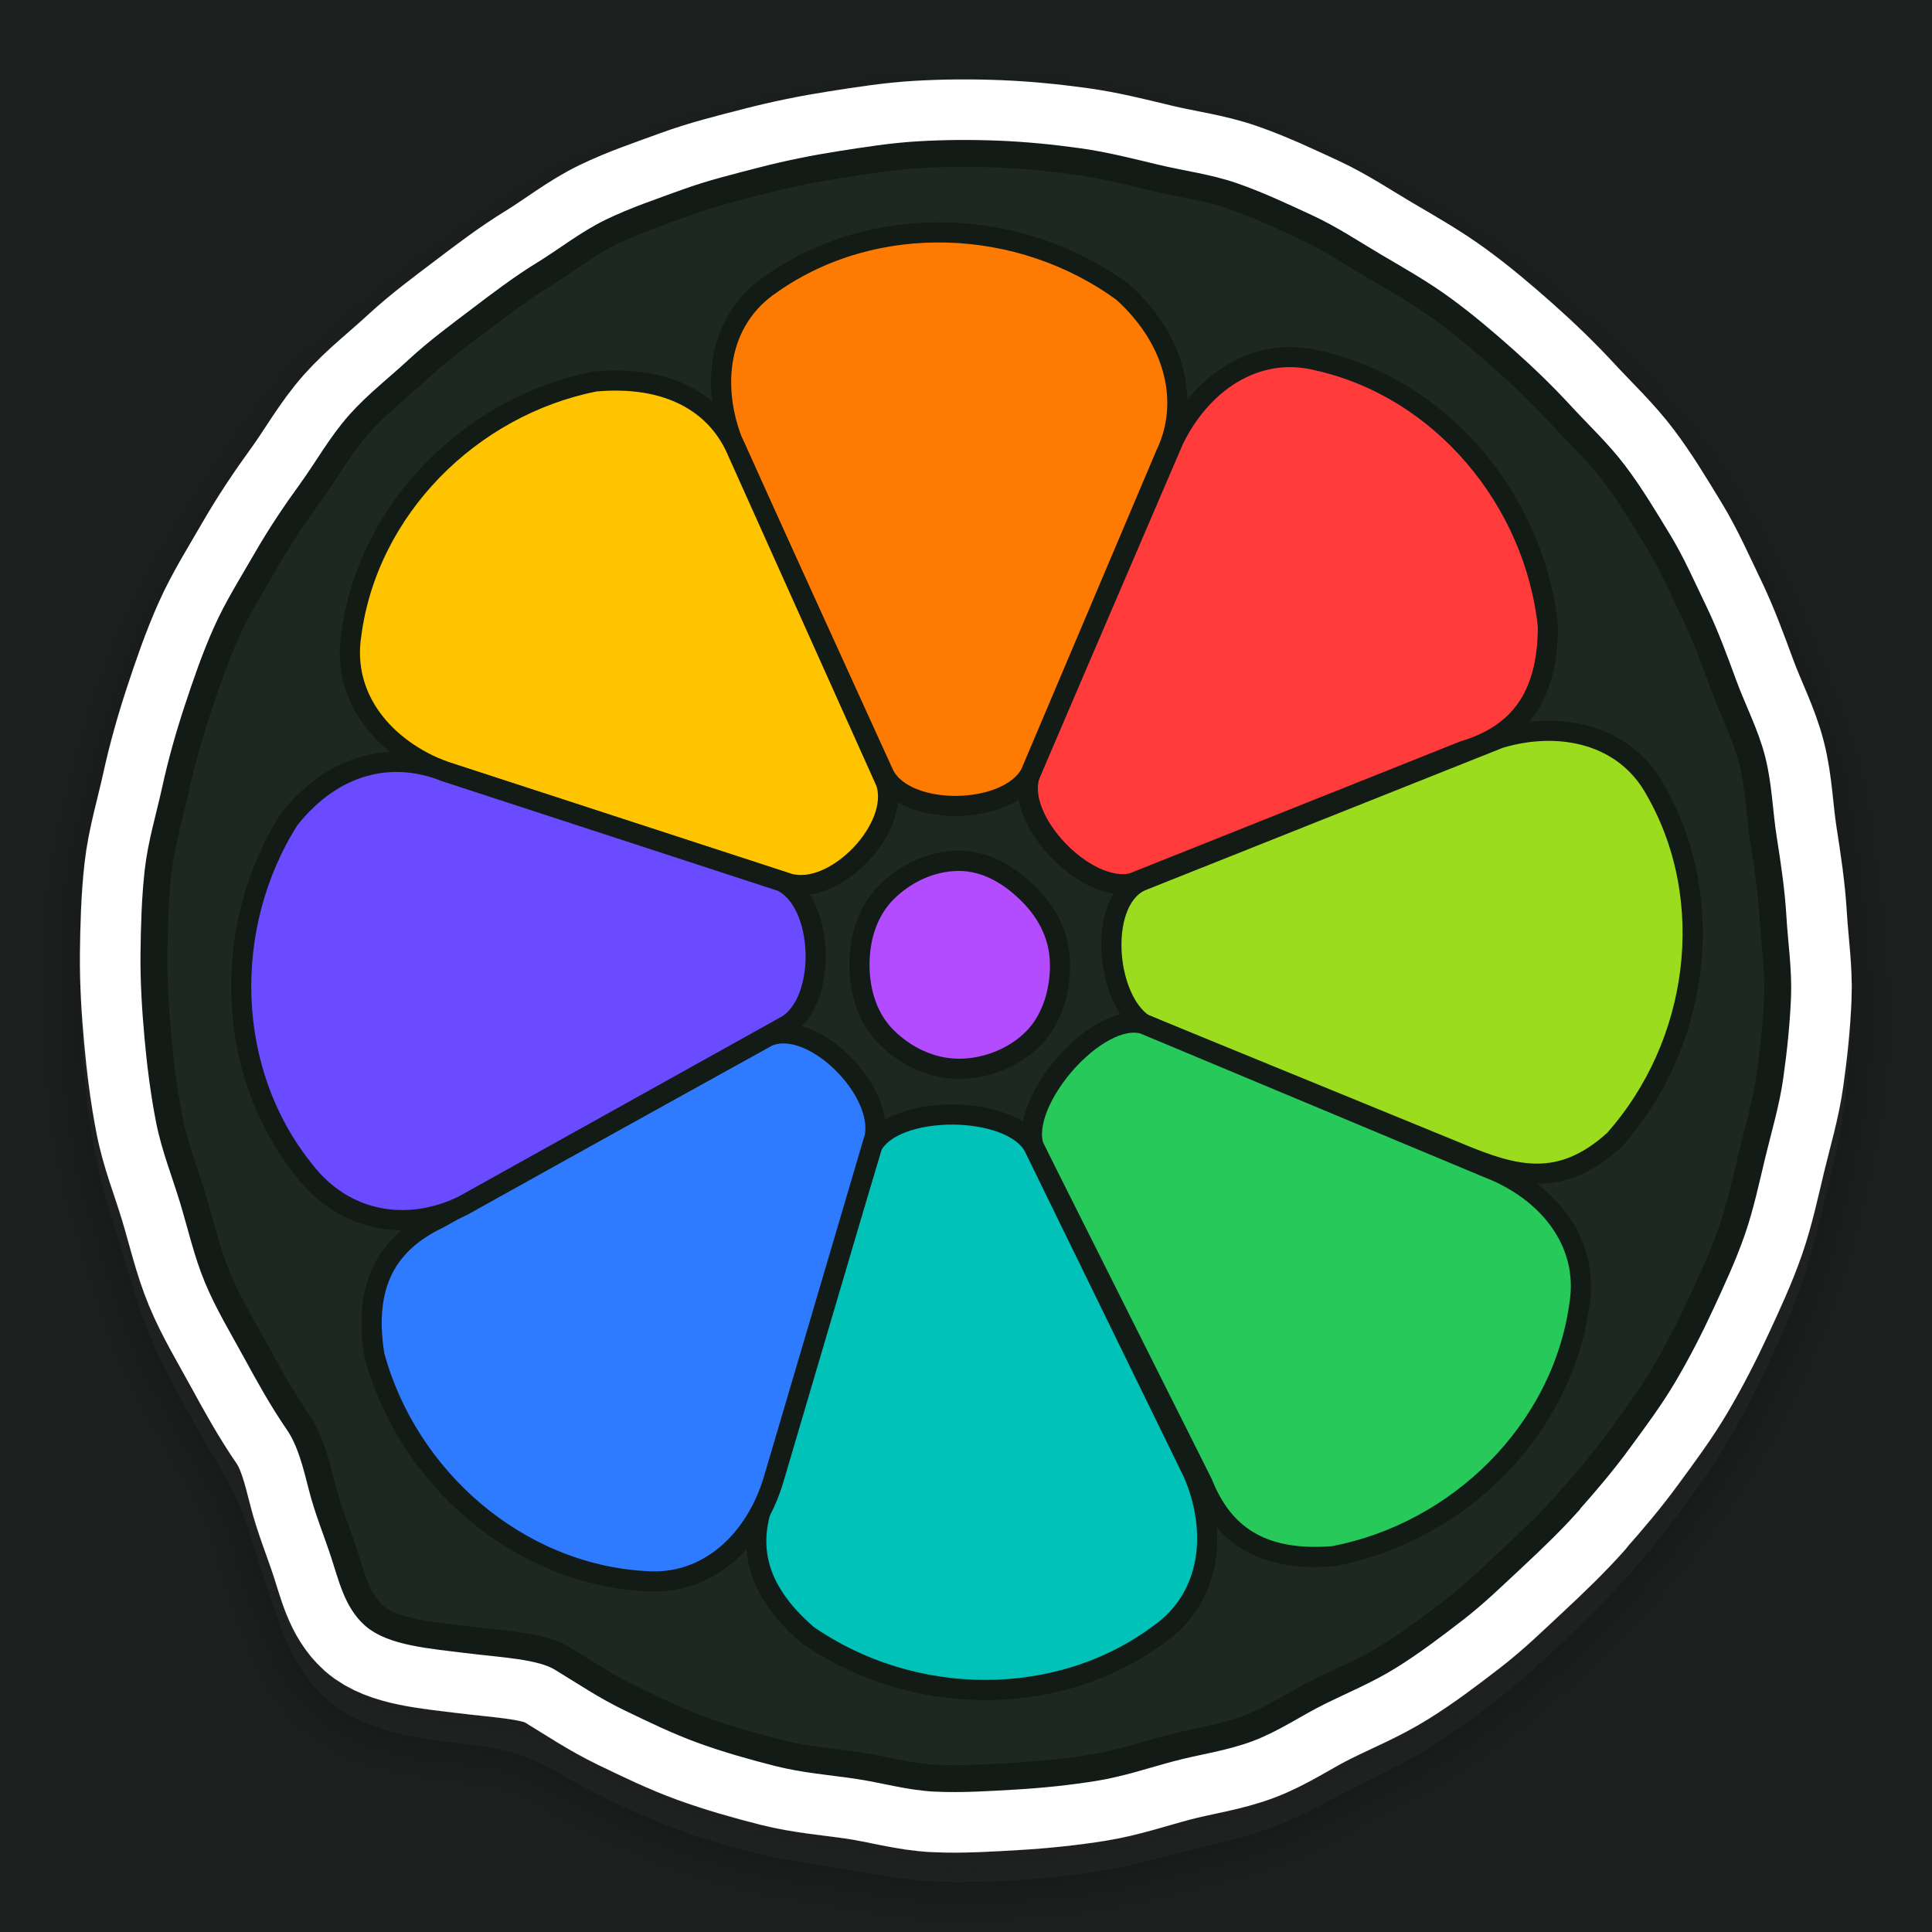
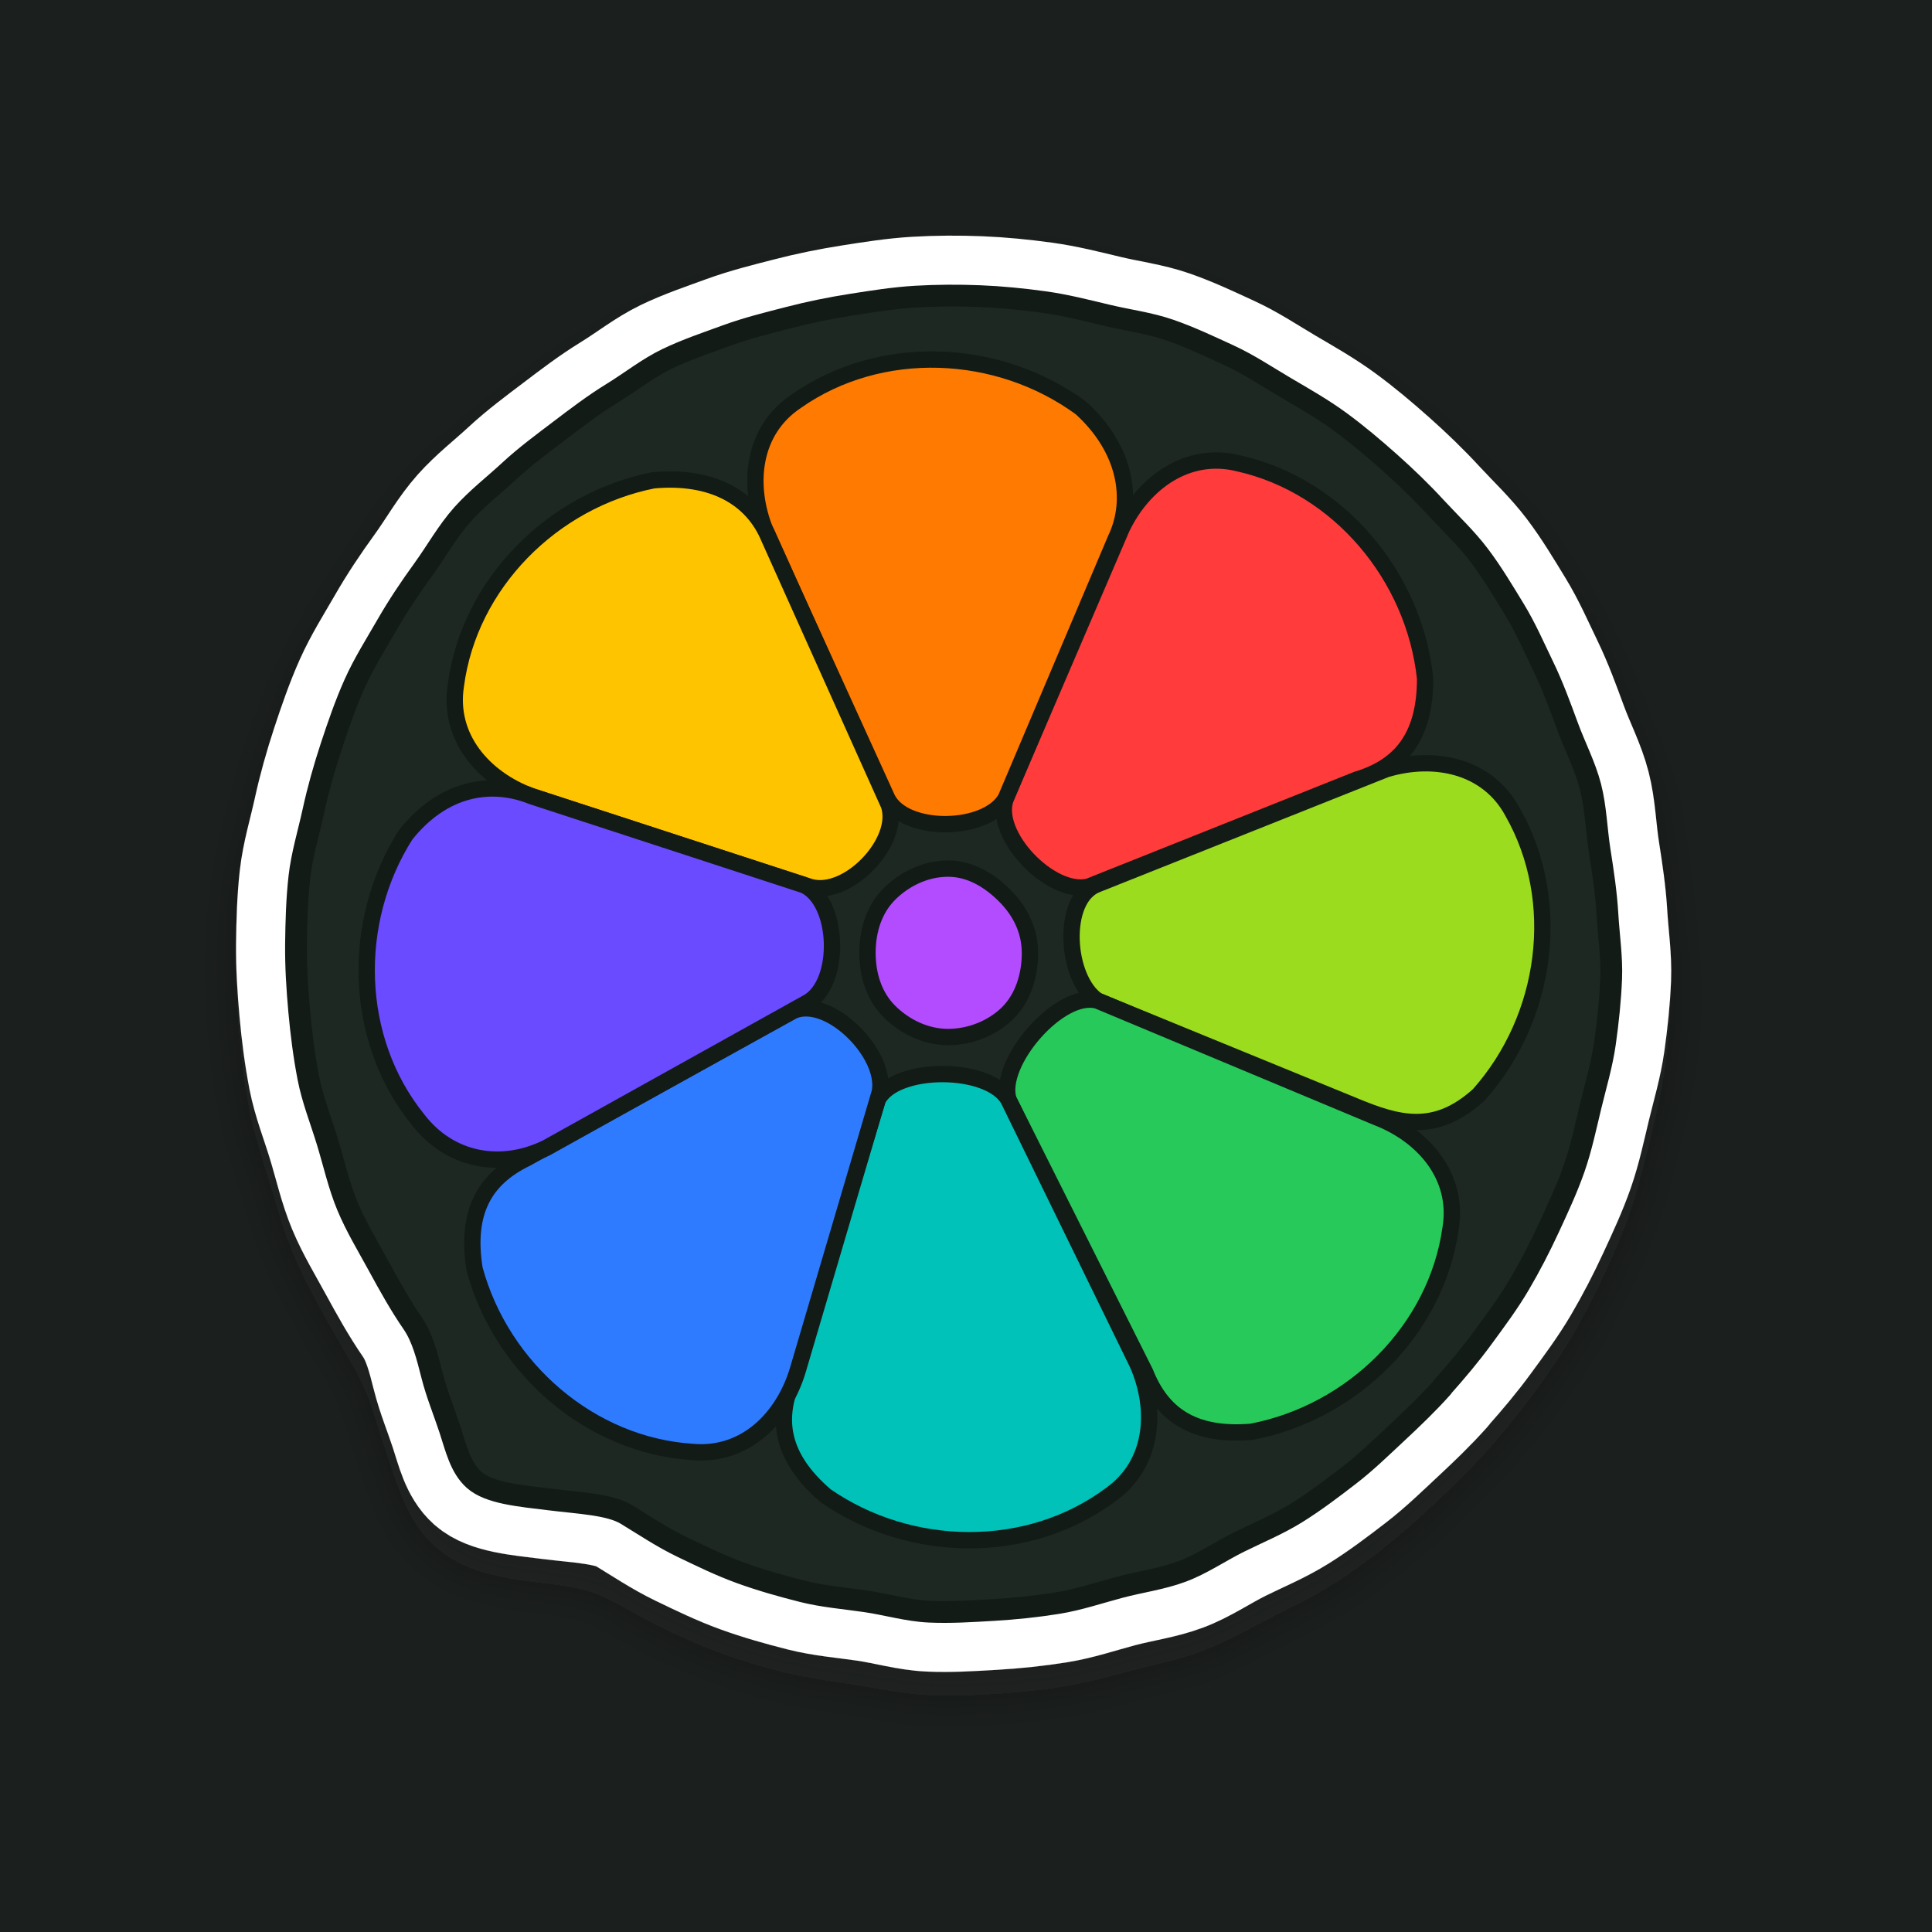
<svg xmlns="http://www.w3.org/2000/svg" width="1024" height="1024" viewBox="0 0 1024 1024">
  <defs>
    <filter id="sh" x="-20%" y="-20%" width="150%" height="150%">
      <feDropShadow dx="0" dy="16" stdDeviation="14" flood-color="#131b17" flood-opacity="0.28" />
    </filter>
  </defs>
  <rect width="1024" height="1024" fill="#1b1f1d" />
-   <g filter="url(#sh)">
-     <g transform="translate(74.50 74.20) scale(3.566)" stroke-linejoin="round">
-       <path d="M212.32,202.35C209.67,205.32,206.84,208.02,204,210.67C201.09,213.38,198.29,216.12,195.2,218.49C192.06,220.91,188.92,223.29,185.61,225.35C182.25,227.45,178.6,228.95,175.1,230.68C171.56,232.43,168.26,234.73,164.6,236.1C160.91,237.49,156.94,238,153.15,239.01C149.34,240.02,145.6,241.3,141.72,241.92C137.84,242.54,133.91,242.95,129.98,243.18C126.05,243.41,122.1,243.67,118.17,243.49C114.24,243.31,110.41,242.16,106.51,241.59C102.61,241.02,98.7,240.72,94.87,239.75C91.08,238.79,87.28,237.72,83.56,236.37C79.89,235.04,76.34,233.31,72.77,231.59C69.2,229.87,66,227.71,62.61,225.65C59.54,223.78,53.89,223.57,48.51,222.9C43.1,222.23,37.46,221.78,34.66,219.29C32.13,217.03,31.35,213.44,30.22,210.01C29.17,206.81,27.81,203.52,26.97,200.2C26.07,196.66,25.22,193.23,23.4,190.57C21.06,187.17,19.07,183.58,17.12,180C15.15,176.38,13,172.85,11.43,169.08C9.86,165.31,8.96,161.24,7.77,157.33C6.58,153.4,5.03,149.55,4.25,145.53C3.47,141.5,2.95,137.4,2.58,133.32C2.21,129.23,1.95,125.11,1.99,121.01C2.04,116.91,2.15,112.77,2.61,108.68C3.07,104.61,4.29,100.63,5.17,96.62C6.04,92.63,7.15,88.69,8.44,84.77C9.72,80.89,11.05,77.01,12.73,73.25C14.41,69.49,16.59,66.06,18.65,62.48C20.71,58.9,22.94,55.57,25.37,52.22C27.75,48.93,29.76,45.28,32.52,42.18C35.17,39.21,38.33,36.78,41.19,34.13C44.11,31.43,47.26,29.11,50.37,26.75C53.48,24.39,56.64,21.98,59.98,19.93C63.36,17.86,66.49,15.35,70.02,13.64C73.58,11.92,77.36,10.66,81.05,9.31C84.74,7.96,88.6,7.01,92.4,6.03C96.22,5.04,100.07,4.26,103.96,3.65C107.85,3.04,111.75,2.42,115.68,2.19C119.61,1.96,123.56,1.94,127.5,2.1C131.44,2.26,135.36,2.65,139.27,3.19C143.18,3.73,146.98,4.7,150.82,5.62C154.66,6.54,158.61,7.03,162.35,8.33C166.09,9.63,169.65,11.32,173.25,12.98C176.85,14.64,180.1,16.83,183.51,18.84C186.88,20.82,190.31,22.76,193.52,25.11C196.67,27.41,199.68,29.96,202.65,32.6C205.62,35.24,208.46,37.98,211.1,40.85C213.8,43.77,216.71,46.5,219.07,49.62C221.46,52.78,223.5,56.21,225.54,59.55C227.61,62.93,229.18,66.57,230.89,70.1C232.61,73.66,233.95,77.35,235.31,81.04C236.67,84.75,238.54,88.3,239.52,92.11C240.5,95.92,240.59,99.94,241.2,103.83C241.81,107.72,242.4,111.6,242.63,115.53C242.86,119.46,243.47,123.41,243.31,127.35C243.15,131.29,242.73,135.24,242.18,139.15C241.63,143.06,240.49,146.85,239.56,150.69C238.63,154.53,237.83,158.39,236.53,162.12C235.24,165.82,233.57,169.41,231.9,173.01C230.26,176.56,228.45,180.07,226.44,183.49C224.46,186.86,222.1,190.02,219.75,193.23C217.45,196.38,214.92,199.38,212.27,202.35L212.32,202.35Z" fill="#ffffff" stroke="#ffffff" stroke-width="22" />
-       <path d="M196.72,90.78L147.42,110.45C140.52,112.12,129.69,100.9,132.25,94.2L153.51,44.68C157.51,36.31,165.6,30.44,174.96,32.78C193.31,36.89,207.19,53.47,209.18,72.27C209.18,83.16,204.49,88.42,196.72,90.79L196.72,90.78Z" fill="#ffffff" stroke="#ffffff" stroke-width="22" />
-       <path d="M152.42,46.59L132.25,94.2C128.84,100.43,113.73,100.7,110.5,94.3L88.17,45.25C84.67,36.66,85.76,26.72,93.79,21.37C109.18,10.56,130.78,11.44,146.03,22.62C154.08,29.94,155.9,39.24,152.43,46.58L152.42,46.59Z" fill="#ffffff" stroke="#ffffff" stroke-width="22" />
-       <path d="M88.83,46.59L110.77,95.46C113.06,102.18,103.26,112.44,96.36,110.51L45.12,93.82C36.42,90.59,29.84,83.07,31.32,73.54C33.75,54.89,49.01,39.57,67.55,35.89C78.39,34.91,85.77,39.08,88.83,46.6L88.83,46.59Z" fill="#ffffff" stroke="#ffffff" stroke-width="22" />
-       <path d="M196.29,150.72L149.08,131.39C143.2,127.41,142.26,112.67,148.94,110.05L202.01,88.91C210.9,86.24,220.68,88.27,225.24,96.77C234.54,113.12,231.61,134.54,219.03,148.65C210.97,155.97,204.15,153.96,196.28,150.72L196.29,150.72Z" fill="#ffffff" stroke="#ffffff" stroke-width="22" />
-       <path d="M157.82,199.59L132.76,149.61C130.53,142.87,142.2,129.39,149.09,131.38L200.24,152.76C208.91,156.07,215.42,163.64,213.85,173.16C211.25,191.79,195.86,206.97,177.29,210.49C166.44,211.38,160.81,207.13,157.82,199.58L157.82,199.59Z" fill="#ffffff" stroke="#ffffff" stroke-width="22" />
-       <path d="M93.27,200.69L108.73,149.55C111.97,143.23,129.34,143.3,132.75,149.61L156.4,198.04C160.13,206.53,159.3,216.49,151.42,222.06C136.33,233.28,114.71,232.98,99.17,222.22C90.92,215.12,90,208.13,93.27,200.7L93.27,200.69Z" fill="#ffffff" stroke="#ffffff" stroke-width="22" />
-       <path d="M44.12,160.4L93.27,133.22C99.82,130.47,110.55,141.19,109.1,148.21L94.11,199.03C91.49,207.93,84.44,215.01,74.83,214.19C56.06,213.05,39.72,198.89,34.76,180.65C33.03,169.9,36.83,163.96,44.12,160.39L44.12,160.4Z" fill="#ffffff" stroke="#ffffff" stroke-width="22" />
-       <path d="M45.11,93.82L95.22,110.18C101.66,113.16,102.16,127.96,95.99,131.62L47.92,158.39C39.58,162.45,30.21,160.81,24.34,153.16C12.52,138.53,11.97,116.91,22.1,100.95C28.87,92.43,37.55,90.84,45.11,93.81L45.11,93.82Z" fill="#ffffff" stroke="#ffffff" stroke-width="22" />
-       <path d="M136.67,122.59C136.67,126.76,135.38,130.85,132.64,133.59C129.9,136.33,125.81,138.05,121.64,138.05C117.47,138.05,113.61,136.09,110.87,133.36C108.13,130.63,106.85,126.76,106.85,122.59C106.85,118.42,108.13,114.55,110.86,111.81C113.59,109.08,117.47,107.14,121.64,107.14C125.81,107.14,129.35,109.41,132.08,112.15C134.81,114.89,136.66,118.42,136.66,122.59L136.67,122.59Z" fill="#ffffff" stroke="#ffffff" stroke-width="22" />
+   <g transform="translate(512 512) scale(0.81) translate(-520 -520)">
+     <g filter="url(#sh)">
+       <g transform="translate(74.50 74.20) scale(3.566)" stroke-linejoin="round">
+         <path d="M212.32,202.35C209.67,205.32,206.84,208.02,204,210.67C201.09,213.38,198.29,216.12,195.2,218.49C192.06,220.91,188.92,223.29,185.61,225.35C182.25,227.45,178.6,228.95,175.1,230.68C171.56,232.43,168.26,234.73,164.6,236.1C160.91,237.49,156.94,238,153.15,239.01C149.34,240.02,145.6,241.3,141.72,241.92C137.84,242.54,133.91,242.95,129.98,243.18C126.05,243.41,122.1,243.67,118.17,243.49C114.24,243.31,110.41,242.16,106.51,241.59C102.61,241.02,98.7,240.72,94.87,239.75C91.08,238.79,87.28,237.72,83.56,236.37C79.89,235.04,76.34,233.31,72.77,231.59C69.2,229.87,66,227.71,62.61,225.65C59.54,223.78,53.89,223.57,48.51,222.9C43.1,222.23,37.46,221.78,34.66,219.29C32.13,217.03,31.35,213.44,30.22,210.01C29.17,206.81,27.81,203.52,26.97,200.2C26.07,196.66,25.22,193.23,23.4,190.57C21.06,187.17,19.07,183.58,17.12,180C15.15,176.38,13,172.85,11.43,169.08C9.86,165.31,8.96,161.24,7.77,157.33C6.58,153.4,5.03,149.55,4.25,145.53C3.47,141.5,2.95,137.4,2.58,133.32C2.21,129.23,1.95,125.11,1.99,121.01C2.04,116.91,2.15,112.77,2.61,108.68C3.07,104.61,4.29,100.63,5.17,96.62C6.04,92.63,7.15,88.69,8.44,84.77C9.72,80.89,11.05,77.01,12.73,73.25C14.41,69.49,16.59,66.06,18.65,62.48C20.71,58.9,22.94,55.57,25.37,52.22C27.75,48.93,29.76,45.28,32.52,42.18C35.17,39.21,38.33,36.78,41.19,34.13C44.11,31.43,47.26,29.11,50.37,26.75C53.48,24.39,56.64,21.98,59.98,19.93C63.36,17.86,66.49,15.35,70.02,13.64C73.58,11.92,77.36,10.66,81.05,9.31C84.74,7.96,88.6,7.01,92.4,6.03C96.22,5.04,100.07,4.26,103.96,3.65C107.85,3.04,111.75,2.42,115.68,2.19C119.61,1.96,123.56,1.94,127.5,2.1C131.44,2.26,135.36,2.65,139.27,3.19C143.18,3.73,146.98,4.7,150.82,5.62C154.66,6.54,158.61,7.03,162.35,8.33C166.09,9.63,169.65,11.32,173.25,12.98C176.85,14.64,180.1,16.83,183.51,18.84C186.88,20.82,190.31,22.76,193.52,25.11C196.67,27.41,199.68,29.96,202.65,32.6C205.62,35.24,208.46,37.98,211.1,40.85C213.8,43.77,216.71,46.5,219.07,49.62C221.46,52.78,223.5,56.21,225.54,59.55C227.61,62.93,229.18,66.57,230.89,70.1C232.61,73.66,233.95,77.35,235.31,81.04C236.67,84.75,238.54,88.3,239.52,92.11C240.5,95.92,240.59,99.94,241.2,103.83C241.81,107.72,242.4,111.6,242.63,115.53C242.86,119.46,243.47,123.41,243.31,127.35C243.15,131.29,242.73,135.24,242.18,139.15C241.63,143.06,240.49,146.85,239.56,150.69C238.63,154.53,237.83,158.39,236.53,162.12C235.24,165.82,233.57,169.41,231.9,173.01C230.26,176.56,228.45,180.07,226.44,183.49C224.46,186.86,222.1,190.02,219.75,193.23C217.45,196.38,214.92,199.38,212.27,202.35L212.32,202.35Z" fill="#ffffff" stroke="#ffffff" stroke-width="22" />
+         <path d="M196.72,90.78L147.42,110.45C140.52,112.12,129.69,100.9,132.25,94.2L153.51,44.68C157.51,36.31,165.6,30.44,174.96,32.78C193.31,36.89,207.19,53.47,209.18,72.27C209.18,83.16,204.49,88.42,196.72,90.79L196.72,90.78Z" fill="#ffffff" stroke="#ffffff" stroke-width="22" />
+         <path d="M152.42,46.59L132.25,94.2C128.84,100.43,113.73,100.7,110.5,94.3L88.17,45.25C84.67,36.66,85.76,26.72,93.79,21.37C109.18,10.56,130.78,11.44,146.03,22.62C154.08,29.94,155.9,39.24,152.43,46.58L152.42,46.59Z" fill="#ffffff" stroke="#ffffff" stroke-width="22" />
+         <path d="M88.83,46.59L110.77,95.46C113.06,102.18,103.26,112.44,96.36,110.51L45.12,93.82C36.42,90.59,29.84,83.07,31.32,73.54C33.75,54.89,49.01,39.57,67.55,35.89C78.39,34.91,85.77,39.08,88.83,46.6L88.83,46.59Z" fill="#ffffff" stroke="#ffffff" stroke-width="22" />
+         <path d="M196.29,150.72L149.08,131.39C143.2,127.41,142.26,112.67,148.94,110.05L202.01,88.91C210.9,86.24,220.68,88.27,225.24,96.77C234.54,113.12,231.61,134.54,219.03,148.65C210.97,155.97,204.15,153.96,196.28,150.72L196.29,150.72Z" fill="#ffffff" stroke="#ffffff" stroke-width="22" />
+         <path d="M157.82,199.59L132.76,149.61C130.53,142.87,142.2,129.39,149.09,131.38L200.24,152.76C208.91,156.07,215.42,163.64,213.85,173.16C211.25,191.79,195.86,206.97,177.29,210.49C166.44,211.38,160.81,207.13,157.82,199.58L157.82,199.59Z" fill="#ffffff" stroke="#ffffff" stroke-width="22" />
+         <path d="M93.27,200.69L108.73,149.55C111.97,143.23,129.34,143.3,132.75,149.61L156.4,198.04C160.13,206.53,159.3,216.49,151.42,222.06C136.33,233.28,114.71,232.98,99.17,222.22C90.92,215.12,90,208.13,93.27,200.7L93.27,200.69Z" fill="#ffffff" stroke="#ffffff" stroke-width="22" />
+         <path d="M44.12,160.4L93.27,133.22C99.82,130.47,110.55,141.19,109.1,148.21L94.11,199.03C91.49,207.93,84.44,215.01,74.83,214.19C56.06,213.05,39.72,198.89,34.76,180.65C33.03,169.9,36.83,163.96,44.12,160.39L44.12,160.4Z" fill="#ffffff" stroke="#ffffff" stroke-width="22" />
+         <path d="M45.11,93.82L95.22,110.18C101.66,113.16,102.16,127.96,95.99,131.62L47.92,158.39C39.58,162.45,30.21,160.81,24.34,153.16C12.52,138.53,11.97,116.91,22.1,100.95C28.87,92.43,37.55,90.84,45.11,93.81L45.11,93.82Z" fill="#ffffff" stroke="#ffffff" stroke-width="22" />
+         <path d="M136.67,122.59C136.67,126.76,135.38,130.85,132.64,133.59C129.9,136.33,125.81,138.05,121.64,138.05C117.47,138.05,113.61,136.09,110.87,133.36C108.13,130.63,106.85,126.76,106.85,122.59C106.85,118.42,108.13,114.55,110.86,111.81C113.59,109.08,117.47,107.14,121.64,107.14C125.81,107.14,129.35,109.41,132.08,112.15C134.81,114.89,136.66,118.42,136.66,122.59L136.67,122.59Z" fill="#ffffff" stroke="#ffffff" stroke-width="22" />
+       </g>
+     </g>
+     <g transform="translate(74.50 74.20) scale(3.566)" stroke-linejoin="round" stroke-linecap="round">
+       <path d="M212.32,202.35C209.67,205.32,206.84,208.02,204,210.67C201.09,213.38,198.29,216.12,195.2,218.49C192.06,220.91,188.92,223.29,185.61,225.35C182.25,227.45,178.6,228.95,175.1,230.68C171.56,232.43,168.26,234.73,164.6,236.1C160.91,237.49,156.94,238,153.15,239.01C149.34,240.02,145.6,241.3,141.72,241.92C137.84,242.54,133.91,242.95,129.98,243.18C126.05,243.41,122.1,243.67,118.17,243.49C114.24,243.31,110.41,242.16,106.51,241.59C102.61,241.02,98.7,240.72,94.87,239.75C91.08,238.79,87.28,237.72,83.56,236.37C79.89,235.04,76.34,233.31,72.77,231.59C69.2,229.87,66,227.71,62.61,225.65C59.54,223.78,53.89,223.57,48.51,222.9C43.1,222.23,37.46,221.78,34.66,219.29C32.13,217.03,31.35,213.44,30.22,210.01C29.17,206.81,27.81,203.52,26.97,200.2C26.07,196.66,25.22,193.23,23.4,190.57C21.06,187.17,19.07,183.58,17.12,180C15.15,176.38,13,172.85,11.43,169.08C9.86,165.31,8.96,161.24,7.77,157.33C6.58,153.4,5.03,149.55,4.25,145.53C3.47,141.5,2.95,137.4,2.58,133.32C2.21,129.23,1.95,125.11,1.99,121.01C2.04,116.91,2.15,112.77,2.61,108.68C3.07,104.61,4.29,100.63,5.17,96.62C6.04,92.63,7.15,88.69,8.44,84.77C9.72,80.89,11.05,77.01,12.73,73.25C14.41,69.49,16.59,66.06,18.65,62.48C20.71,58.9,22.94,55.57,25.37,52.22C27.75,48.93,29.76,45.28,32.52,42.18C35.17,39.21,38.33,36.78,41.19,34.13C44.11,31.43,47.26,29.11,50.37,26.75C53.48,24.39,56.64,21.98,59.98,19.93C63.36,17.86,66.49,15.35,70.02,13.64C73.58,11.92,77.36,10.66,81.05,9.31C84.74,7.96,88.6,7.01,92.4,6.03C96.22,5.04,100.07,4.26,103.96,3.65C107.85,3.04,111.75,2.42,115.68,2.19C119.61,1.96,123.56,1.94,127.5,2.1C131.44,2.26,135.36,2.65,139.27,3.19C143.18,3.73,146.98,4.7,150.82,5.62C154.66,6.54,158.61,7.03,162.35,8.33C166.09,9.63,169.65,11.32,173.25,12.98C176.85,14.64,180.1,16.83,183.51,18.84C186.88,20.82,190.31,22.76,193.52,25.11C196.67,27.41,199.68,29.96,202.65,32.6C205.62,35.24,208.46,37.98,211.1,40.85C213.8,43.77,216.71,46.5,219.07,49.62C221.46,52.78,223.5,56.21,225.54,59.55C227.61,62.93,229.18,66.57,230.89,70.1C232.61,73.66,233.95,77.35,235.31,81.04C236.67,84.75,238.54,88.3,239.52,92.11C240.5,95.92,240.59,99.94,241.2,103.83C241.81,107.72,242.4,111.6,242.63,115.53C242.86,119.46,243.47,123.41,243.31,127.35C243.15,131.29,242.73,135.24,242.18,139.15C241.63,143.06,240.49,146.85,239.56,150.69C238.63,154.53,237.83,158.39,236.53,162.12C235.24,165.82,233.57,169.41,231.9,173.01C230.26,176.56,228.45,180.07,226.44,183.49C224.46,186.86,222.1,190.02,219.75,193.23C217.45,196.38,214.92,199.38,212.27,202.35L212.32,202.35Z" fill="#1d2823" />
+       <path d="M212.32,202.35C209.67,205.32,206.84,208.02,204,210.67C201.09,213.38,198.29,216.12,195.2,218.49C192.06,220.91,188.92,223.29,185.61,225.35C182.25,227.45,178.6,228.95,175.1,230.68C171.56,232.43,168.26,234.73,164.6,236.1C160.91,237.49,156.94,238,153.15,239.01C149.34,240.02,145.6,241.3,141.72,241.92C137.84,242.54,133.91,242.95,129.98,243.18C126.05,243.41,122.1,243.67,118.17,243.49C114.24,243.31,110.41,242.16,106.51,241.59C102.61,241.02,98.7,240.72,94.87,239.75C91.08,238.79,87.28,237.72,83.56,236.37C79.89,235.04,76.34,233.31,72.77,231.59C69.2,229.87,66,227.71,62.61,225.65C59.54,223.78,53.89,223.57,48.51,222.9C43.1,222.23,37.46,221.78,34.66,219.29C32.13,217.03,31.35,213.44,30.22,210.01C29.17,206.81,27.81,203.52,26.97,200.2C26.07,196.66,25.22,193.23,23.4,190.57C21.06,187.17,19.07,183.58,17.12,180C15.15,176.38,13,172.85,11.43,169.08C9.86,165.31,8.96,161.24,7.77,157.33C6.58,153.4,5.03,149.55,4.25,145.53C3.47,141.5,2.95,137.4,2.58,133.32C2.21,129.23,1.95,125.11,1.99,121.01C2.04,116.91,2.15,112.77,2.61,108.68C3.07,104.61,4.29,100.63,5.17,96.62C6.04,92.63,7.15,88.69,8.44,84.77C9.72,80.89,11.05,77.01,12.73,73.25C14.41,69.49,16.59,66.06,18.65,62.48C20.71,58.9,22.94,55.57,25.37,52.22C27.75,48.93,29.76,45.28,32.52,42.18C35.17,39.21,38.33,36.78,41.19,34.13C44.11,31.43,47.26,29.11,50.37,26.75C53.48,24.39,56.64,21.98,59.98,19.93C63.36,17.86,66.49,15.35,70.02,13.64C73.58,11.92,77.36,10.66,81.05,9.31C84.74,7.96,88.6,7.01,92.4,6.03C96.22,5.04,100.07,4.26,103.96,3.65C107.85,3.04,111.75,2.42,115.68,2.19C119.61,1.96,123.56,1.94,127.5,2.1C131.44,2.26,135.36,2.65,139.27,3.19C143.18,3.73,146.98,4.7,150.82,5.62C154.66,6.54,158.61,7.03,162.35,8.33C166.09,9.63,169.65,11.32,173.25,12.98C176.85,14.64,180.1,16.83,183.51,18.84C186.88,20.82,190.31,22.76,193.52,25.11C196.67,27.41,199.68,29.96,202.65,32.6C205.62,35.24,208.46,37.98,211.1,40.85C213.8,43.77,216.71,46.5,219.07,49.62C221.46,52.78,223.5,56.21,225.54,59.55C227.61,62.93,229.18,66.57,230.89,70.1C232.61,73.66,233.95,77.35,235.31,81.04C236.67,84.75,238.54,88.3,239.52,92.11C240.5,95.92,240.59,99.94,241.2,103.83C241.81,107.72,242.4,111.6,242.63,115.53C242.86,119.46,243.47,123.41,243.31,127.35C243.15,131.29,242.73,135.24,242.18,139.15C241.63,143.06,240.49,146.85,239.56,150.69C238.63,154.53,237.83,158.39,236.53,162.12C235.24,165.82,233.57,169.41,231.9,173.01C230.26,176.56,228.45,180.07,226.44,183.49C224.46,186.86,222.1,190.02,219.75,193.23C217.45,196.38,214.92,199.38,212.27,202.35L212.32,202.35Z" fill="none" stroke="#131b17" stroke-width="4.00" />
+       <path d="M196.72,90.78L147.42,110.45C140.52,112.12,129.69,100.9,132.25,94.2L153.51,44.68C157.51,36.31,165.6,30.44,174.96,32.78C193.31,36.89,207.19,53.47,209.18,72.27C209.18,83.16,204.49,88.42,196.72,90.79L196.72,90.78Z" fill="#ff3b3b" />
+       <path d="M196.72,90.78L147.42,110.45C140.52,112.12,129.69,100.9,132.25,94.2L153.51,44.68C157.51,36.31,165.6,30.44,174.96,32.78C193.31,36.89,207.19,53.47,209.18,72.27C209.18,83.16,204.49,88.42,196.72,90.79L196.72,90.78Z" fill="none" stroke="#131b17" stroke-width="3.00" />
+       <path d="M152.42,46.59L132.25,94.2C128.84,100.43,113.73,100.7,110.5,94.3L88.17,45.25C84.67,36.66,85.76,26.72,93.79,21.37C109.18,10.56,130.78,11.44,146.03,22.62C154.08,29.94,155.9,39.24,152.43,46.58L152.42,46.59Z" fill="#ff7a00" />
+       <path d="M152.42,46.59L132.25,94.2C128.84,100.43,113.73,100.7,110.5,94.3L88.17,45.25C84.67,36.66,85.76,26.72,93.79,21.37C109.18,10.56,130.78,11.44,146.03,22.62C154.08,29.94,155.9,39.24,152.43,46.58L152.42,46.59Z" fill="none" stroke="#131b17" stroke-width="3.00" />
+       <path d="M88.83,46.59L110.77,95.46C113.06,102.18,103.26,112.44,96.36,110.51L45.12,93.82C36.42,90.59,29.84,83.07,31.32,73.54C33.75,54.89,49.01,39.57,67.55,35.89C78.39,34.91,85.77,39.08,88.83,46.6L88.83,46.59Z" fill="#ffc400" />
+       <path d="M88.83,46.59L110.77,95.46C113.06,102.18,103.26,112.44,96.36,110.51L45.12,93.82C36.42,90.59,29.84,83.07,31.32,73.54C33.75,54.89,49.01,39.57,67.55,35.89C78.39,34.91,85.77,39.08,88.83,46.6L88.83,46.59Z" fill="none" stroke="#131b17" stroke-width="3.00" />
+       <path d="M196.29,150.72L149.08,131.39C143.2,127.41,142.26,112.67,148.94,110.05L202.01,88.91C210.9,86.24,220.68,88.27,225.24,96.77C234.54,113.12,231.61,134.54,219.03,148.65C210.97,155.97,204.15,153.96,196.28,150.72L196.29,150.72Z" fill="#9bdc1f" />
+       <path d="M196.29,150.72L149.08,131.39C143.2,127.41,142.26,112.67,148.94,110.05L202.01,88.91C210.9,86.24,220.68,88.27,225.24,96.77C234.54,113.12,231.61,134.54,219.03,148.65C210.97,155.97,204.15,153.96,196.28,150.72L196.29,150.72Z" fill="none" stroke="#131b17" stroke-width="3.00" />
+       <path d="M157.82,199.59L132.76,149.61C130.53,142.87,142.2,129.39,149.09,131.38L200.24,152.76C208.91,156.07,215.42,163.64,213.85,173.16C211.25,191.79,195.86,206.97,177.29,210.49C166.44,211.38,160.81,207.13,157.82,199.58L157.82,199.59Z" fill="#27c95a" />
+       <path d="M157.82,199.59L132.76,149.61C130.53,142.87,142.2,129.39,149.09,131.38L200.24,152.76C208.91,156.07,215.42,163.64,213.85,173.16C211.25,191.79,195.86,206.97,177.29,210.49C166.44,211.38,160.81,207.13,157.82,199.58L157.82,199.59Z" fill="none" stroke="#131b17" stroke-width="3.00" />
+       <path d="M93.27,200.69L108.73,149.55C111.97,143.23,129.34,143.3,132.75,149.61L156.4,198.04C160.13,206.53,159.3,216.49,151.42,222.06C136.33,233.28,114.71,232.98,99.17,222.22C90.92,215.12,90,208.13,93.27,200.7L93.27,200.69Z" fill="#00c2b8" />
+       <path d="M93.27,200.69L108.73,149.55C111.97,143.23,129.34,143.3,132.75,149.61L156.4,198.04C160.13,206.53,159.3,216.49,151.42,222.06C136.33,233.28,114.71,232.98,99.17,222.22C90.92,215.12,90,208.13,93.27,200.7L93.27,200.69Z" fill="none" stroke="#131b17" stroke-width="3.00" />
+       <path d="M44.12,160.4L93.27,133.22C99.82,130.47,110.55,141.19,109.1,148.21L94.11,199.03C91.49,207.93,84.44,215.01,74.83,214.19C56.06,213.05,39.72,198.89,34.76,180.65C33.03,169.9,36.83,163.96,44.12,160.39L44.12,160.4Z" fill="#2f7bff" />
+       <path d="M44.12,160.4L93.27,133.22C99.82,130.47,110.55,141.19,109.1,148.21L94.11,199.03C91.49,207.93,84.44,215.01,74.83,214.19C56.06,213.05,39.72,198.89,34.76,180.65C33.03,169.9,36.83,163.96,44.12,160.39L44.12,160.4Z" fill="none" stroke="#131b17" stroke-width="3.00" />
+       <path d="M45.11,93.82L95.22,110.18C101.66,113.16,102.16,127.96,95.99,131.62L47.92,158.39C39.58,162.45,30.21,160.81,24.34,153.16C12.52,138.53,11.97,116.91,22.1,100.95C28.87,92.43,37.55,90.84,45.11,93.81L45.11,93.82Z" fill="#6a4bff" />
+       <path d="M45.11,93.82L95.22,110.18C101.66,113.16,102.16,127.96,95.99,131.62L47.92,158.39C39.58,162.45,30.21,160.81,24.34,153.16C12.52,138.53,11.97,116.91,22.1,100.95C28.87,92.43,37.55,90.84,45.11,93.81L45.11,93.82Z" fill="none" stroke="#131b17" stroke-width="3.00" />
+       <path d="M136.67,122.59C136.67,126.76,135.38,130.85,132.64,133.59C129.9,136.33,125.81,138.05,121.64,138.05C117.47,138.05,113.61,136.09,110.87,133.36C108.13,130.63,106.85,126.76,106.85,122.59C106.85,118.42,108.13,114.55,110.86,111.81C113.59,109.08,117.47,107.14,121.64,107.14C125.81,107.14,129.35,109.41,132.08,112.15C134.81,114.89,136.66,118.42,136.66,122.59L136.67,122.59Z" fill="#b34bff" />
+       <path d="M136.67,122.59C136.67,126.76,135.38,130.85,132.64,133.59C129.9,136.33,125.81,138.05,121.64,138.05C117.47,138.05,113.61,136.09,110.87,133.36C108.13,130.63,106.85,126.76,106.85,122.59C106.85,118.42,108.13,114.55,110.86,111.81C113.59,109.08,117.47,107.14,121.64,107.14C125.81,107.14,129.35,109.41,132.08,112.15C134.81,114.89,136.66,118.42,136.66,122.59L136.67,122.59Z" fill="none" stroke="#131b17" stroke-width="3.00" />
    </g>
  </g>
-   <g transform="translate(74.50 74.20) scale(3.566)" stroke-linejoin="round" stroke-linecap="round">
-     <path d="M212.32,202.35C209.67,205.32,206.84,208.02,204,210.67C201.09,213.38,198.29,216.12,195.2,218.49C192.06,220.91,188.92,223.29,185.61,225.35C182.25,227.45,178.6,228.95,175.1,230.68C171.56,232.43,168.26,234.73,164.6,236.1C160.91,237.49,156.94,238,153.15,239.01C149.34,240.02,145.6,241.3,141.72,241.92C137.84,242.54,133.91,242.95,129.98,243.18C126.05,243.41,122.1,243.67,118.17,243.49C114.24,243.31,110.41,242.16,106.51,241.59C102.61,241.02,98.7,240.72,94.87,239.75C91.08,238.79,87.28,237.72,83.56,236.37C79.89,235.04,76.34,233.31,72.77,231.59C69.2,229.87,66,227.71,62.61,225.65C59.54,223.78,53.89,223.57,48.51,222.9C43.1,222.23,37.46,221.78,34.66,219.29C32.13,217.03,31.35,213.44,30.22,210.01C29.17,206.81,27.81,203.52,26.97,200.2C26.07,196.66,25.22,193.23,23.4,190.57C21.06,187.17,19.07,183.58,17.12,180C15.15,176.38,13,172.85,11.43,169.08C9.86,165.31,8.96,161.24,7.77,157.33C6.58,153.4,5.03,149.55,4.25,145.53C3.47,141.5,2.95,137.4,2.58,133.32C2.21,129.23,1.95,125.11,1.99,121.01C2.04,116.91,2.15,112.77,2.61,108.68C3.07,104.61,4.29,100.63,5.17,96.62C6.04,92.63,7.15,88.69,8.44,84.77C9.72,80.89,11.05,77.01,12.73,73.25C14.41,69.49,16.59,66.06,18.65,62.48C20.71,58.9,22.94,55.57,25.37,52.22C27.75,48.93,29.76,45.28,32.52,42.18C35.17,39.21,38.33,36.78,41.19,34.13C44.11,31.43,47.26,29.11,50.37,26.75C53.48,24.39,56.64,21.98,59.98,19.93C63.36,17.86,66.49,15.35,70.02,13.64C73.58,11.92,77.36,10.66,81.05,9.31C84.74,7.96,88.6,7.01,92.4,6.03C96.22,5.04,100.07,4.26,103.96,3.65C107.85,3.04,111.75,2.42,115.68,2.19C119.61,1.96,123.56,1.94,127.5,2.1C131.44,2.26,135.36,2.65,139.27,3.19C143.18,3.73,146.98,4.7,150.82,5.62C154.66,6.54,158.61,7.03,162.35,8.33C166.09,9.63,169.65,11.32,173.25,12.98C176.85,14.64,180.1,16.83,183.51,18.84C186.88,20.82,190.31,22.76,193.52,25.11C196.67,27.41,199.68,29.96,202.65,32.6C205.62,35.24,208.46,37.98,211.1,40.85C213.8,43.77,216.71,46.5,219.07,49.62C221.46,52.78,223.5,56.21,225.54,59.55C227.61,62.93,229.18,66.57,230.89,70.1C232.61,73.66,233.95,77.35,235.31,81.04C236.67,84.75,238.54,88.3,239.52,92.11C240.5,95.92,240.59,99.94,241.2,103.83C241.81,107.72,242.4,111.6,242.63,115.53C242.86,119.46,243.47,123.41,243.31,127.35C243.15,131.29,242.73,135.24,242.18,139.15C241.63,143.06,240.49,146.85,239.56,150.69C238.63,154.53,237.83,158.39,236.53,162.12C235.24,165.82,233.57,169.41,231.9,173.01C230.26,176.56,228.45,180.07,226.44,183.49C224.46,186.86,222.1,190.02,219.75,193.23C217.45,196.38,214.92,199.38,212.27,202.35L212.32,202.35Z" fill="#1d2823" />
-     <path d="M212.32,202.35C209.67,205.32,206.84,208.02,204,210.67C201.09,213.38,198.29,216.12,195.2,218.49C192.06,220.91,188.92,223.29,185.61,225.35C182.25,227.45,178.6,228.95,175.1,230.68C171.56,232.43,168.26,234.73,164.6,236.1C160.91,237.49,156.94,238,153.15,239.01C149.34,240.02,145.6,241.3,141.72,241.92C137.84,242.54,133.91,242.95,129.98,243.18C126.05,243.41,122.1,243.67,118.17,243.49C114.24,243.31,110.41,242.16,106.51,241.59C102.61,241.02,98.7,240.72,94.87,239.75C91.08,238.79,87.28,237.72,83.56,236.37C79.89,235.04,76.34,233.31,72.77,231.59C69.2,229.87,66,227.71,62.61,225.65C59.54,223.78,53.89,223.57,48.51,222.9C43.1,222.23,37.46,221.78,34.66,219.29C32.13,217.03,31.35,213.44,30.22,210.01C29.17,206.81,27.81,203.52,26.97,200.2C26.07,196.66,25.22,193.23,23.4,190.57C21.06,187.17,19.07,183.58,17.12,180C15.15,176.38,13,172.85,11.43,169.08C9.86,165.31,8.96,161.24,7.77,157.33C6.58,153.4,5.03,149.55,4.25,145.53C3.47,141.5,2.95,137.4,2.58,133.32C2.21,129.23,1.95,125.11,1.99,121.01C2.04,116.91,2.15,112.77,2.61,108.68C3.07,104.61,4.29,100.63,5.17,96.62C6.04,92.63,7.15,88.69,8.44,84.77C9.72,80.89,11.05,77.01,12.73,73.25C14.41,69.49,16.59,66.06,18.65,62.48C20.71,58.9,22.94,55.57,25.37,52.22C27.75,48.93,29.76,45.28,32.52,42.18C35.17,39.21,38.33,36.78,41.19,34.13C44.11,31.43,47.26,29.11,50.37,26.75C53.48,24.39,56.64,21.98,59.98,19.93C63.36,17.86,66.49,15.35,70.02,13.64C73.58,11.92,77.36,10.66,81.05,9.31C84.74,7.96,88.6,7.01,92.4,6.03C96.22,5.04,100.07,4.26,103.96,3.65C107.85,3.04,111.75,2.42,115.68,2.19C119.61,1.96,123.56,1.94,127.5,2.1C131.44,2.26,135.36,2.65,139.27,3.19C143.18,3.73,146.98,4.7,150.82,5.62C154.66,6.54,158.61,7.03,162.35,8.33C166.09,9.63,169.65,11.32,173.25,12.98C176.85,14.64,180.1,16.83,183.51,18.84C186.88,20.82,190.31,22.76,193.52,25.11C196.67,27.41,199.68,29.96,202.65,32.6C205.62,35.24,208.46,37.98,211.1,40.85C213.8,43.77,216.71,46.5,219.07,49.62C221.46,52.78,223.5,56.21,225.54,59.55C227.61,62.93,229.18,66.57,230.89,70.1C232.61,73.66,233.95,77.35,235.31,81.04C236.67,84.75,238.54,88.3,239.52,92.11C240.5,95.92,240.59,99.94,241.2,103.83C241.81,107.72,242.4,111.6,242.63,115.53C242.86,119.46,243.47,123.41,243.31,127.35C243.15,131.29,242.73,135.24,242.18,139.15C241.63,143.06,240.49,146.85,239.56,150.69C238.63,154.53,237.83,158.39,236.53,162.12C235.24,165.82,233.57,169.41,231.9,173.01C230.26,176.56,228.45,180.07,226.44,183.49C224.46,186.86,222.1,190.02,219.75,193.23C217.45,196.38,214.92,199.38,212.27,202.35L212.32,202.35Z" fill="none" stroke="#131b17" stroke-width="4.00" />
-     <path d="M196.72,90.78L147.42,110.45C140.52,112.12,129.69,100.9,132.25,94.2L153.51,44.68C157.51,36.31,165.6,30.44,174.96,32.78C193.31,36.89,207.19,53.47,209.18,72.27C209.18,83.16,204.49,88.42,196.72,90.79L196.72,90.78Z" fill="#ff3b3b" />
-     <path d="M196.72,90.78L147.42,110.45C140.52,112.12,129.69,100.9,132.25,94.2L153.51,44.68C157.51,36.31,165.6,30.44,174.96,32.78C193.31,36.89,207.19,53.47,209.18,72.27C209.18,83.16,204.49,88.42,196.72,90.79L196.72,90.78Z" fill="none" stroke="#131b17" stroke-width="3.00" />
-     <path d="M152.42,46.59L132.25,94.2C128.84,100.43,113.73,100.7,110.5,94.3L88.17,45.25C84.67,36.66,85.76,26.72,93.79,21.37C109.18,10.56,130.78,11.44,146.03,22.62C154.08,29.94,155.9,39.24,152.43,46.58L152.42,46.59Z" fill="#ff7a00" />
-     <path d="M152.42,46.59L132.25,94.2C128.84,100.43,113.73,100.7,110.5,94.3L88.17,45.25C84.67,36.66,85.76,26.72,93.79,21.37C109.18,10.56,130.78,11.44,146.03,22.62C154.08,29.94,155.9,39.24,152.43,46.58L152.42,46.59Z" fill="none" stroke="#131b17" stroke-width="3.00" />
-     <path d="M88.83,46.59L110.77,95.46C113.06,102.18,103.26,112.44,96.36,110.51L45.12,93.82C36.42,90.59,29.84,83.07,31.32,73.54C33.75,54.89,49.01,39.57,67.55,35.89C78.39,34.91,85.77,39.08,88.83,46.6L88.83,46.59Z" fill="#ffc400" />
-     <path d="M88.83,46.59L110.77,95.46C113.06,102.18,103.26,112.44,96.36,110.51L45.12,93.82C36.42,90.59,29.84,83.07,31.32,73.54C33.75,54.89,49.01,39.57,67.55,35.89C78.39,34.91,85.77,39.08,88.83,46.6L88.83,46.59Z" fill="none" stroke="#131b17" stroke-width="3.00" />
-     <path d="M196.29,150.72L149.08,131.39C143.2,127.41,142.26,112.67,148.94,110.05L202.01,88.91C210.9,86.24,220.68,88.27,225.24,96.77C234.54,113.12,231.61,134.54,219.03,148.65C210.97,155.97,204.15,153.96,196.28,150.72L196.29,150.72Z" fill="#9bdc1f" />
-     <path d="M196.29,150.72L149.08,131.39C143.2,127.41,142.26,112.67,148.94,110.05L202.01,88.91C210.9,86.24,220.68,88.27,225.24,96.77C234.54,113.12,231.61,134.54,219.03,148.65C210.97,155.97,204.15,153.96,196.28,150.72L196.29,150.72Z" fill="none" stroke="#131b17" stroke-width="3.00" />
-     <path d="M157.82,199.59L132.76,149.61C130.53,142.87,142.2,129.39,149.09,131.38L200.24,152.76C208.91,156.07,215.42,163.64,213.85,173.16C211.25,191.79,195.86,206.97,177.29,210.49C166.44,211.38,160.81,207.13,157.82,199.58L157.82,199.59Z" fill="#27c95a" />
-     <path d="M157.82,199.59L132.76,149.61C130.53,142.87,142.2,129.39,149.09,131.38L200.24,152.76C208.91,156.07,215.42,163.64,213.85,173.16C211.25,191.79,195.86,206.97,177.29,210.49C166.44,211.38,160.81,207.13,157.82,199.58L157.82,199.59Z" fill="none" stroke="#131b17" stroke-width="3.00" />
-     <path d="M93.27,200.69L108.73,149.55C111.97,143.23,129.34,143.3,132.75,149.61L156.4,198.04C160.13,206.53,159.3,216.49,151.42,222.06C136.33,233.28,114.71,232.98,99.17,222.22C90.92,215.12,90,208.13,93.27,200.7L93.27,200.69Z" fill="#00c2b8" />
-     <path d="M93.27,200.69L108.73,149.55C111.97,143.23,129.34,143.3,132.75,149.61L156.4,198.04C160.13,206.53,159.3,216.49,151.42,222.06C136.33,233.28,114.71,232.98,99.17,222.22C90.92,215.12,90,208.13,93.27,200.7L93.27,200.69Z" fill="none" stroke="#131b17" stroke-width="3.00" />
-     <path d="M44.12,160.4L93.27,133.22C99.82,130.47,110.55,141.19,109.1,148.21L94.11,199.03C91.49,207.93,84.44,215.01,74.83,214.19C56.06,213.05,39.72,198.89,34.76,180.65C33.03,169.9,36.83,163.96,44.12,160.39L44.12,160.4Z" fill="#2f7bff" />
-     <path d="M44.12,160.4L93.27,133.22C99.82,130.47,110.55,141.19,109.1,148.21L94.11,199.03C91.49,207.93,84.44,215.01,74.83,214.19C56.06,213.05,39.72,198.89,34.76,180.65C33.03,169.9,36.83,163.96,44.12,160.39L44.12,160.4Z" fill="none" stroke="#131b17" stroke-width="3.00" />
-     <path d="M45.11,93.82L95.22,110.18C101.66,113.16,102.16,127.96,95.99,131.62L47.92,158.39C39.58,162.45,30.21,160.81,24.34,153.16C12.52,138.53,11.97,116.91,22.1,100.95C28.87,92.43,37.55,90.84,45.11,93.81L45.11,93.82Z" fill="#6a4bff" />
-     <path d="M45.11,93.82L95.22,110.18C101.66,113.16,102.16,127.96,95.99,131.62L47.92,158.39C39.58,162.45,30.21,160.81,24.34,153.16C12.52,138.53,11.97,116.91,22.1,100.95C28.87,92.43,37.55,90.84,45.11,93.81L45.11,93.82Z" fill="none" stroke="#131b17" stroke-width="3.00" />
-     <path d="M136.67,122.59C136.67,126.76,135.38,130.85,132.64,133.59C129.9,136.33,125.81,138.05,121.64,138.05C117.47,138.05,113.61,136.09,110.87,133.36C108.13,130.63,106.85,126.76,106.85,122.59C106.85,118.42,108.13,114.55,110.86,111.81C113.59,109.08,117.47,107.14,121.64,107.14C125.81,107.14,129.35,109.41,132.08,112.15C134.81,114.89,136.66,118.42,136.66,122.59L136.67,122.59Z" fill="#b34bff" />
-     <path d="M136.67,122.59C136.67,126.76,135.38,130.85,132.64,133.59C129.9,136.33,125.81,138.05,121.64,138.05C117.47,138.05,113.61,136.09,110.87,133.36C108.13,130.63,106.85,126.76,106.85,122.59C106.85,118.42,108.13,114.55,110.86,111.81C113.59,109.08,117.47,107.14,121.64,107.14C125.81,107.14,129.35,109.41,132.08,112.15C134.81,114.89,136.66,118.42,136.66,122.59L136.67,122.59Z" fill="none" stroke="#131b17" stroke-width="3.00" />
-   </g>
</svg>
